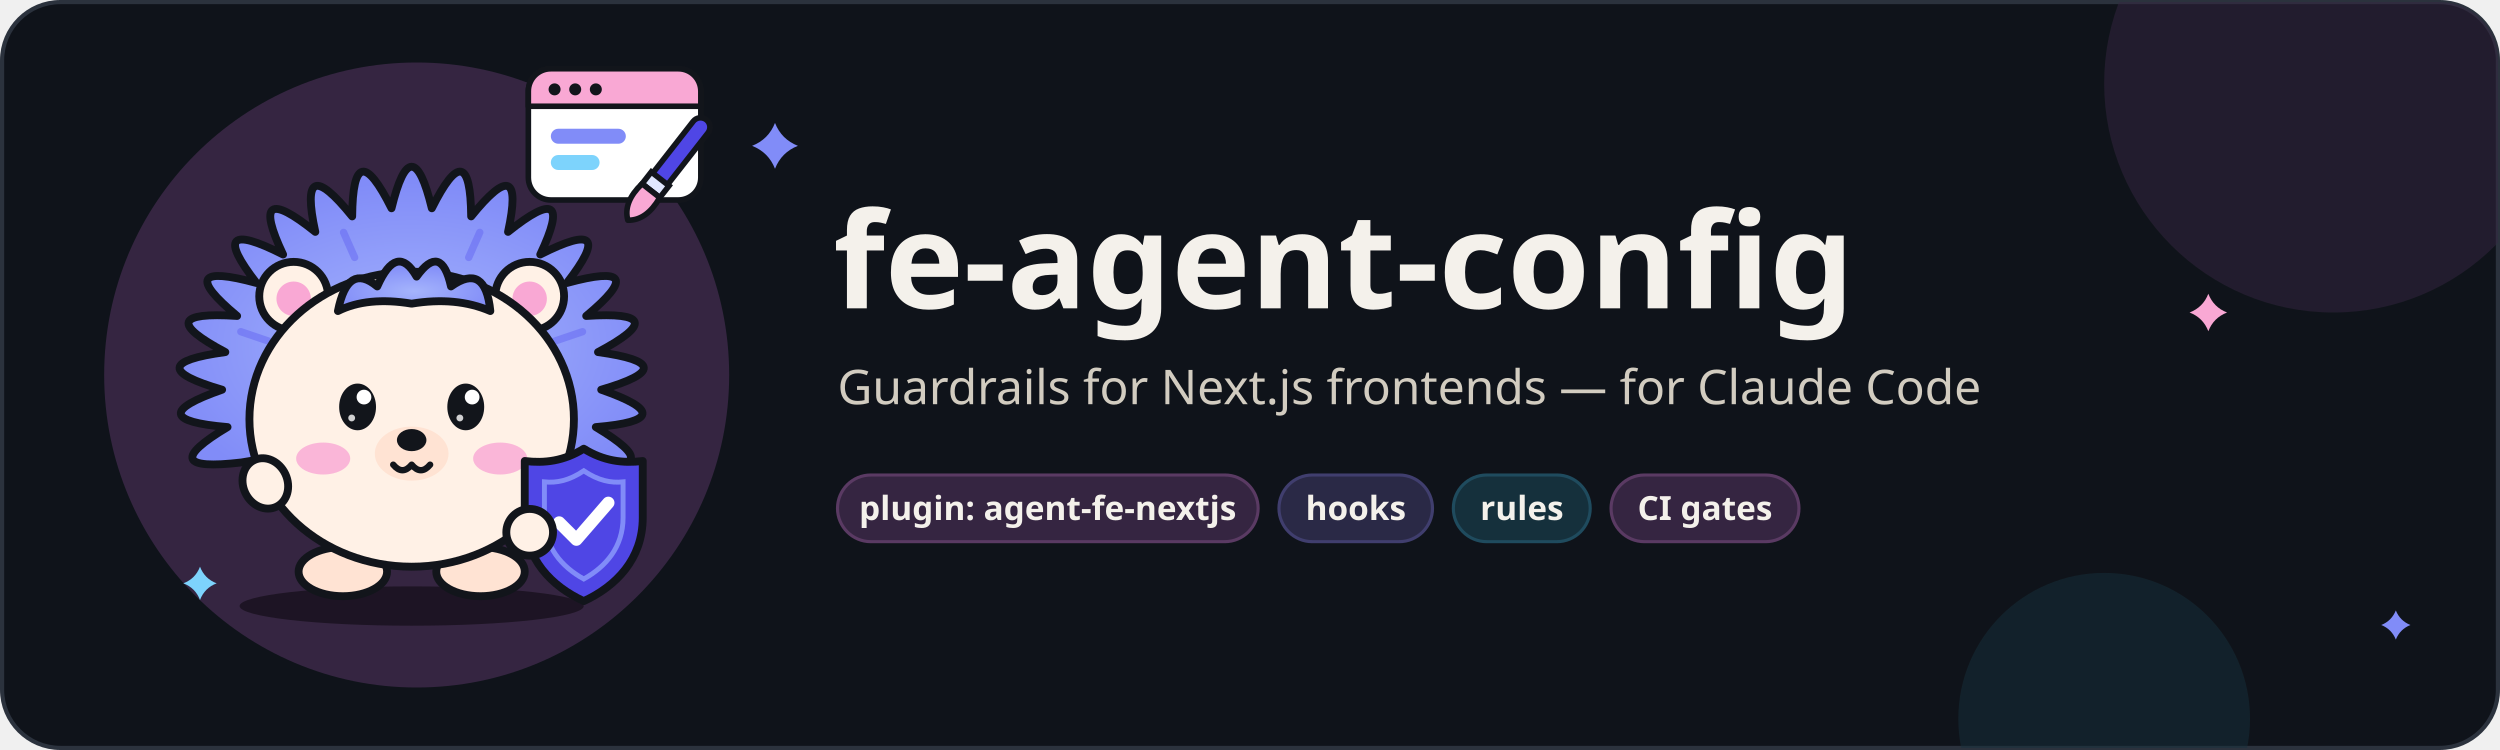
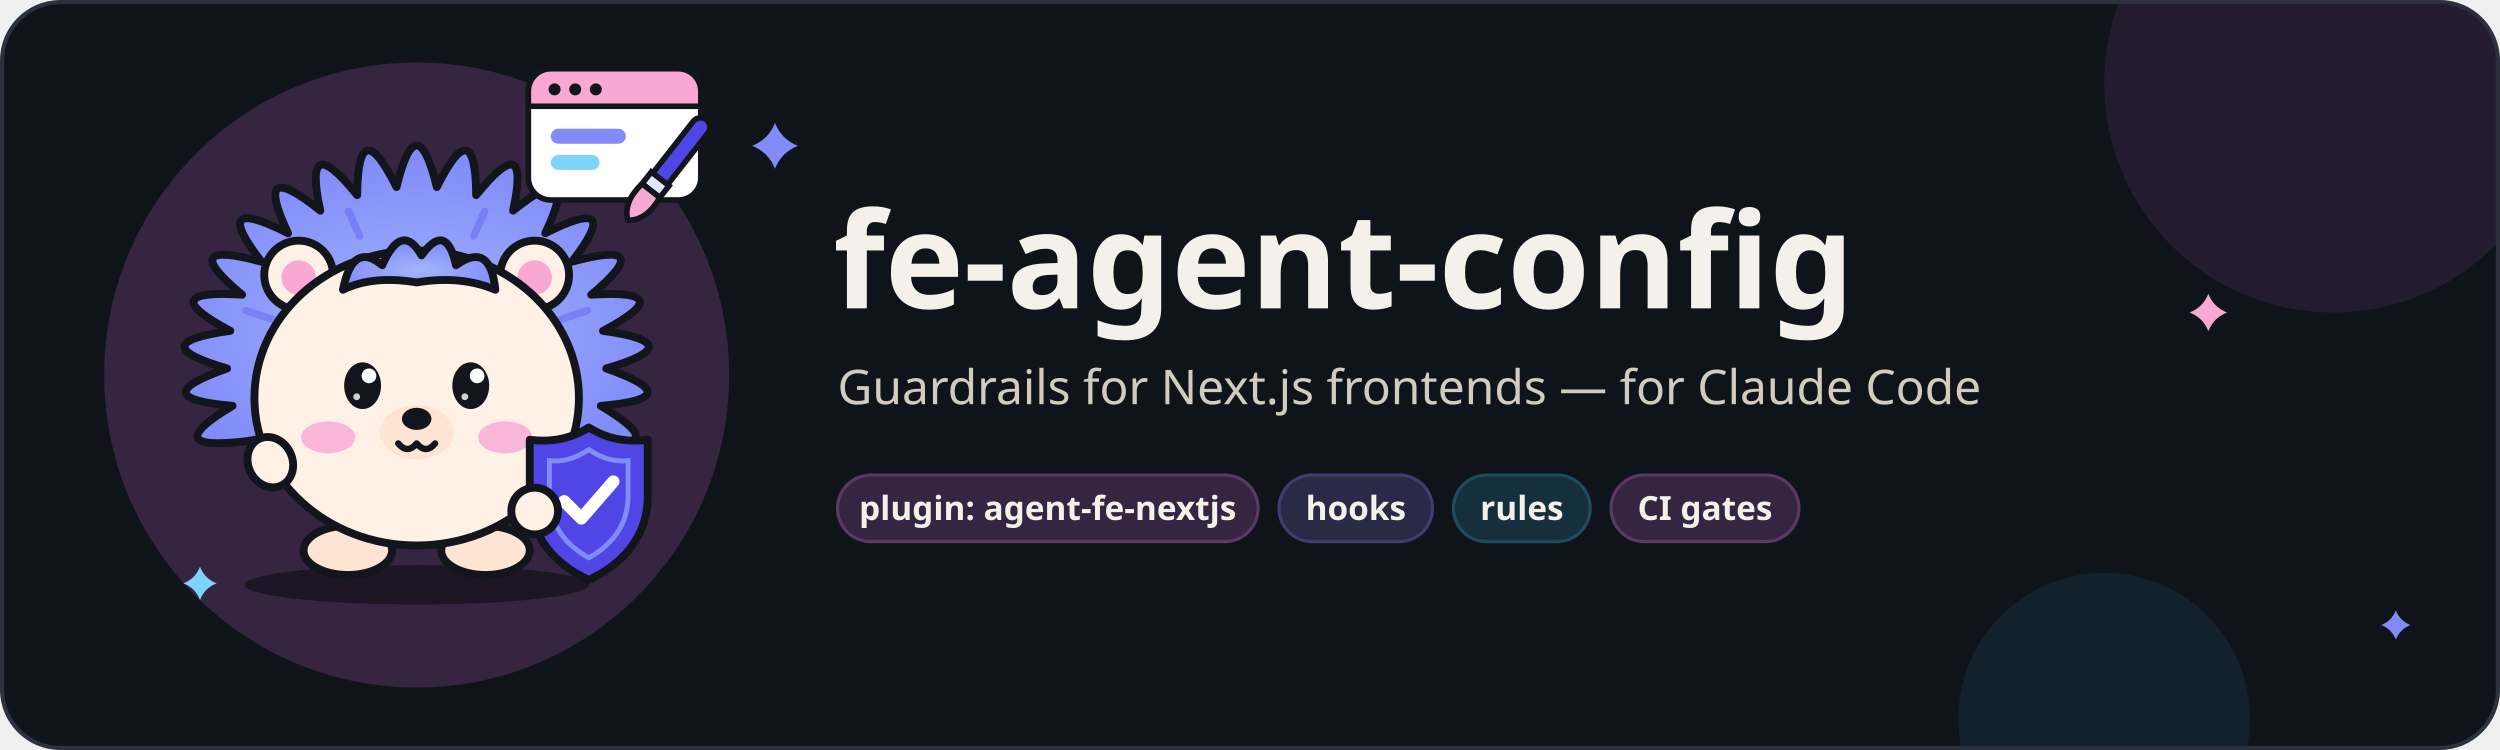
<svg xmlns="http://www.w3.org/2000/svg" viewBox="0 0 1200 360" role="img" aria-labelledby="t d">
  <defs>
    <style>.s{font-family:'Plus Jakarta Sans', system-ui, sans-serif}.m{font-family:ui-monospace, 'SF Mono', Menlo, Consolas, monospace;font-variant-ligatures:none}.eye,.tw,.blob{transform-box:fill-box;transform-origin:50% 50%}.eye{animation:blink 4.6s ease-in-out infinite}@keyframes blink{0%,93%,96%,100%{transform:scaleY(1)}94%,95%{transform:scaleY(.1)}}.glint{animation:glint 4.6s ease-in-out infinite}@keyframes glint{0%,93%,96%,100%{opacity:1}93.6%,95.4%{opacity:0}}.tw{animation:twinkle 6s ease-in-out infinite}.tw1{animation-delay:.6s}.tw2{animation-delay:2.1s}.tw3{animation-delay:3.6s}.tw4{animation-delay:5.1s}.tw5{animation-delay:1.35s}.tw6{animation-delay:2.85s}.tw7{animation-delay:4.35s}@keyframes twinkle{0%,32%,100%{transform:scale(1);opacity:1}10%{transform:scale(.85);opacity:.6}22%{transform:scale(1.1);opacity:1}}.blob{animation:drift-a 9s ease-in-out infinite}.blob2{animation-name:drift-b}.blob3{animation-name:drift-c}@keyframes drift-a{0%,100%{transform:translate(0,0)}50%{transform:translate(2px,-2px)}}@keyframes drift-b{0%,100%{transform:translate(0,0)}50%{transform:translate(-2.5px,2px)}}@keyframes drift-c{0%,100%{transform:translate(0,0)}50%{transform:translate(2px,-1.5px)}}@media (prefers-reduced-motion:reduce){*,*::before,*::after{animation:none!important}}</style>
    <filter id="sh" x="-10%" y="-10%" width="120%" height="140%">
      <feDropShadow dx="0" dy="4" stdDeviation="6" flood-color="#000000" flood-opacity="0.5" />
    </filter>
  </defs>
  <clipPath id="cc">
    <rect x="1" y="1" width="1198" height="358" rx="28" />
  </clipPath>
  <rect x="1" y="1" width="1198" height="358" rx="28" fill="#0f131a" stroke="#2b323d" stroke-width="2" />
  <g clip-path="url(#cc)">
    <g class="blob">
      <circle cx="200" cy="180" r="150" fill="#352541" />
    </g>
    <g class="blob blob2">
      <circle cx="1120" cy="40" r="110" fill="#352541" opacity="0.5" />
    </g>
    <g class="blob blob3">
      <circle cx="1010" cy="345" r="70" fill="#15303c" opacity="0.5" />
    </g>
  </g>
  <g class="tw tw1">
    <path d="M372,59Q375.1,66.9 383,70Q375.1,73.1 372,81Q368.9,73.1 361,70Q368.9,66.9 372,59Z" fill="#818cf8" opacity="1" />
  </g>
  <g class="tw tw2">
    <path d="M1060,141Q1062.5,147.5 1069,150Q1062.5,152.5 1060,159Q1057.5,152.5 1051,150Q1057.5,147.5 1060,141Z" fill="#f9a8d4" opacity="1" />
  </g>
  <g class="tw tw3">
    <path d="M96,272Q98.2,277.8 104,280Q98.2,282.2 96,288Q93.8,282.2 88,280Q93.8,277.8 96,272Z" fill="#7dd3fc" opacity="1" />
  </g>
  <g class="tw tw4">
    <path d="M1150,293Q1152,298 1157,300Q1152,302 1150,307Q1148,302 1143,300Q1148,298 1150,293Z" fill="#818cf8" opacity="1" />
  </g>
-   <g transform="translate(67.8 54.9) scale(1.18)">
+   <g transform="translate(70.2 44.71) scale(1.18)">
    <defs>
      <radialGradient id="mg" cx="50%" cy="60%" r="55%">
        <stop offset="0" stop-color="#a5b4fc" />
        <stop offset="1" stop-color="#818cf8" />
      </radialGradient>
    </defs>
    <ellipse cx="110" cy="200" rx="70" ry="8" fill="#000000" opacity="0.45" />
    <path d="M110,130L40.7,141.6Q3.9,145.9 35.1,127.2Q-1.8,124.1 32.9,112Q-2.4,101.7 34.2,96.7Q2,79.6 39,82Q11.3,58.9 46.9,68.6Q25.1,40.5 57.7,57Q42.7,25.3 70.8,47.8Q63.4,13.8 85.8,41.5Q86.1,6.8 101.8,38.2Q110,4.4 118.2,38.2Q133.9,6.8 134.2,41.5Q156.6,13.8 149.2,47.8Q177.3,25.3 162.3,57Q194.9,40.5 173.1,68.6Q208.7,58.9 181,82Q218,79.6 185.8,96.7Q222.4,101.7 187.1,112Q221.8,124.1 184.9,127.2Q216.1,145.9 179.3,141.6Z" fill="url(#mg)" stroke="#12151b" stroke-width="3.2" stroke-linejoin="round" stroke-linecap="round" />
    <path d="M51.7,92.2L40.5,88.4" stroke="#6366f1" stroke-width="3" stroke-linecap="round" opacity=".5" />
    <path d="M65.4,71.7L56.8,64.1" stroke="#6366f1" stroke-width="3" stroke-linecap="round" opacity=".5" />
    <path d="M86.8,58.2L82.3,48" stroke="#6366f1" stroke-width="3" stroke-linecap="round" opacity=".5" />
    <path d="M133.2,58.2L137.7,48" stroke="#6366f1" stroke-width="3" stroke-linecap="round" opacity=".5" />
    <path d="M154.6,71.7L163.2,64.1" stroke="#6366f1" stroke-width="3" stroke-linecap="round" opacity=".5" />
    <path d="M168.3,92.2L179.5,88.4" stroke="#6366f1" stroke-width="3" stroke-linecap="round" opacity=".5" />
    <circle cx="62" cy="74" r="14" fill="#fff1e6" stroke="#12151b" stroke-width="3.2" stroke-linejoin="round" stroke-linecap="round" />
    <circle cx="62" cy="75" r="7" fill="#f9a8d4" />
    <circle cx="158" cy="74" r="14" fill="#fff1e6" stroke="#12151b" stroke-width="3.2" stroke-linejoin="round" stroke-linecap="round" />
    <circle cx="158" cy="75" r="7" fill="#f9a8d4" />
    <ellipse cx="82" cy="186" rx="18" ry="10" fill="#ffe3d3" stroke="#12151b" stroke-width="3.2" stroke-linejoin="round" stroke-linecap="round" />
    <ellipse cx="138" cy="186" rx="18" ry="10" fill="#ffe3d3" stroke="#12151b" stroke-width="3.2" stroke-linejoin="round" stroke-linecap="round" />
    <ellipse cx="110" cy="124" rx="66" ry="60" fill="#fff1e6" stroke="#12151b" stroke-width="3.2" stroke-linejoin="round" stroke-linecap="round" />
    <path d="M80,80Q84,60 96,70Q104,52 112,66Q122,52 126,70Q140,60 142,80Q128,74 110,77Q92,74 80,80Z" fill="url(#mg)" stroke="#12151b" stroke-width="3.2" stroke-linejoin="round" stroke-linecap="round" />
    <ellipse cx="74" cy="140" rx="11" ry="6.5" fill="#f9a8d4" opacity=".8" />
    <ellipse cx="146" cy="140" rx="11" ry="6.5" fill="#f9a8d4" opacity=".8" />
    <g class="eye">
      <ellipse cx="88" cy="119" rx="7.5" ry="9.5" fill="#12151b" />
      <g class="glint">
        <circle cx="90.6" cy="115" r="3" fill="#ffffff" />
        <circle cx="85.6" cy="123.5" r="1.4" fill="#ffffff" opacity=".8" />
      </g>
    </g>
    <g class="eye">
      <ellipse cx="132" cy="119" rx="7.5" ry="9.5" fill="#12151b" />
      <g class="glint">
        <circle cx="134.6" cy="115" r="3" fill="#ffffff" />
        <circle cx="129.6" cy="123.5" r="1.4" fill="#ffffff" opacity=".8" />
      </g>
    </g>
    <ellipse cx="110" cy="138" rx="15" ry="11" fill="#ffe3d3" />
    <ellipse cx="110" cy="132.5" rx="6" ry="4.5" fill="#12151b" />
    <path d="M102.5,142.5q3.75,4.5 7.5,0q3.75,4.5 7.5,0" fill="none" stroke="#12151b" stroke-width="2.6" stroke-linecap="round" stroke-linejoin="round" />
    <ellipse cx="50" cy="152" rx="9" ry="10.5" fill="#fff1e6" stroke="#12151b" stroke-width="3.2" stroke-linejoin="round" stroke-linecap="round" transform="rotate(-25 46 150)" />
    <path d="M180,136C188,141 196,142 204,141L204,164C204,181 193,192 180,198C167,192 156,181 156,164L156,141C164,142 172,141 180,136Z" fill="#4f46e5" stroke="#12151b" stroke-width="3.2" stroke-linejoin="round" stroke-linecap="round" />
    <path d="M180,145C186,149 191,150 196,149.5L196,164C196,176 189,184 180,189C171,184 164,176 164,164L164,149.5C169,150 174,149 180,145Z" fill="none" stroke="#818cf8" stroke-width="2" />
    <path d="M170,166l7,7l13,-15" fill="none" stroke="#ffffff" stroke-width="5" stroke-linecap="round" stroke-linejoin="round" />
    <circle cx="158" cy="170" r="9.5" fill="#fff1e6" stroke="#12151b" stroke-width="3.2" stroke-linejoin="round" stroke-linecap="round" />
  </g>
  <g transform="translate(250 24) scale(0.9)">
    <rect x="4" y="10" width="92" height="70" rx="12" fill="#ffffff" stroke="#12151b" stroke-width="3" />
    <path d="M4,22a12,12 0 0 1 12,-12h68a12,12 0 0 1 12,12v8h-92z" fill="#f9a8d4" stroke="#12151b" stroke-width="3" stroke-linejoin="round" />
    <circle cx="18" cy="21" r="3.2" fill="#12151b" />
    <circle cx="29" cy="21" r="3.2" fill="#12151b" />
    <circle cx="40" cy="21" r="3.2" fill="#12151b" />
    <rect x="16" y="42" width="40" height="8" rx="4" fill="#818cf8" />
    <rect x="16" y="56" width="26" height="8" rx="4" fill="#7dd3fc" />
    <g transform="rotate(38 78 64)">
      <rect x="73" y="30" width="10" height="44" rx="5" fill="#4f46e5" stroke="#12151b" stroke-width="3" />
      <rect x="72" y="70" width="12" height="8" fill="#e0e7ff" stroke="#12151b" stroke-width="3" />
      <path d="M72,78h12q2,14 -6,20q-8,-6 -6,-20z" fill="#f9a8d4" stroke="#12151b" stroke-width="3" stroke-linejoin="round" />
    </g>
  </g>
  <text class="s" x="400" y="148" font-size="64" font-weight="800" fill="#f4f1eb">fe-agent-config</text>
  <text class="s" x="402" y="194" font-size="23" font-weight="500" fill="#d2ccc0">Guardrails for Next.js frontends — for Claude Code</text>
  <rect x="402" y="228" width="201.9" height="32" rx="16.0" fill="#352541" stroke="#5a3a63" stroke-width="1.5" />
  <text class="s" x="502.9" y="249.6" font-size="16" font-weight="600" fill="#f4f1eb" text-anchor="middle">plugin: agent-fe-nextjs</text>
  <rect x="613.9" y="228" width="73.7" height="32" rx="16.0" fill="#2a2946" stroke="#403e6e" stroke-width="1.5" />
  <text class="s" x="650.8" y="249.6" font-size="16" font-weight="600" fill="#f4f1eb" text-anchor="middle">hooks</text>
  <rect x="697.6" y="228" width="65.7" height="32" rx="16.0" fill="#15303c" stroke="#1f4b5e" stroke-width="1.5" />
  <text class="s" x="730.5" y="249.6" font-size="16" font-weight="600" fill="#f4f1eb" text-anchor="middle">rules</text>
  <rect x="773.3" y="228" width="90.2" height="32" rx="16.0" fill="#352541" stroke="#5a3a63" stroke-width="1.5" />
  <text class="s" x="818.4" y="249.6" font-size="16" font-weight="600" fill="#f4f1eb" text-anchor="middle">CI gates</text>
</svg>
